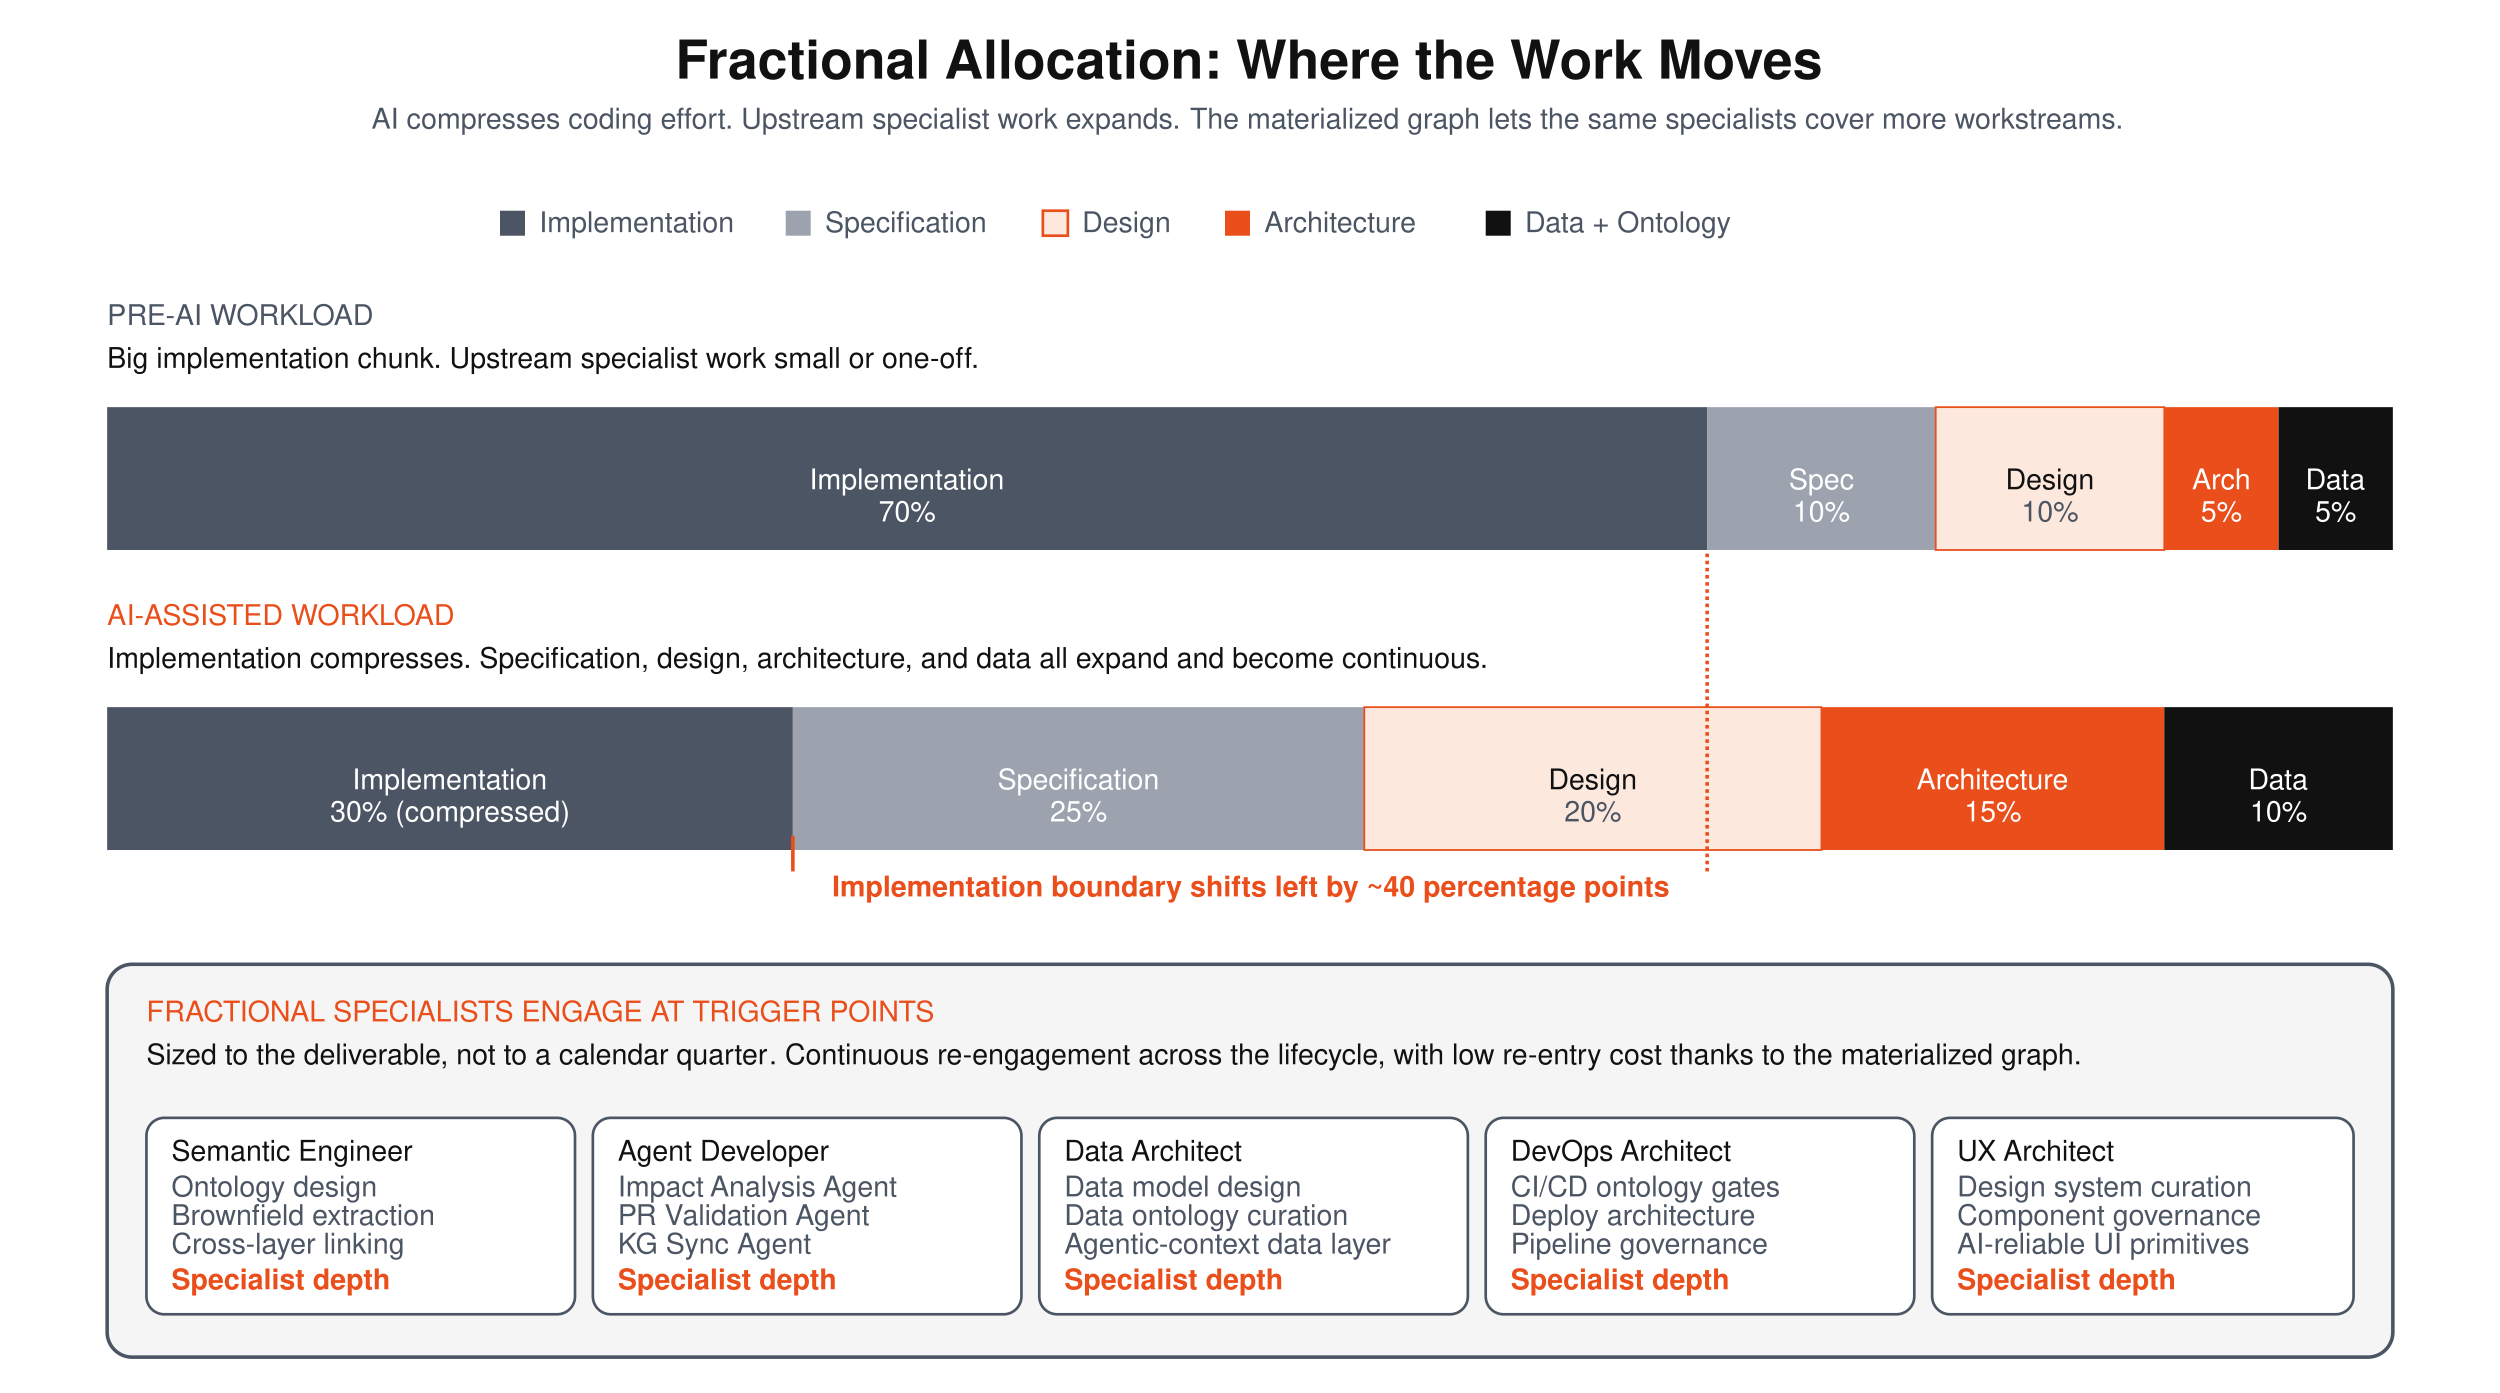
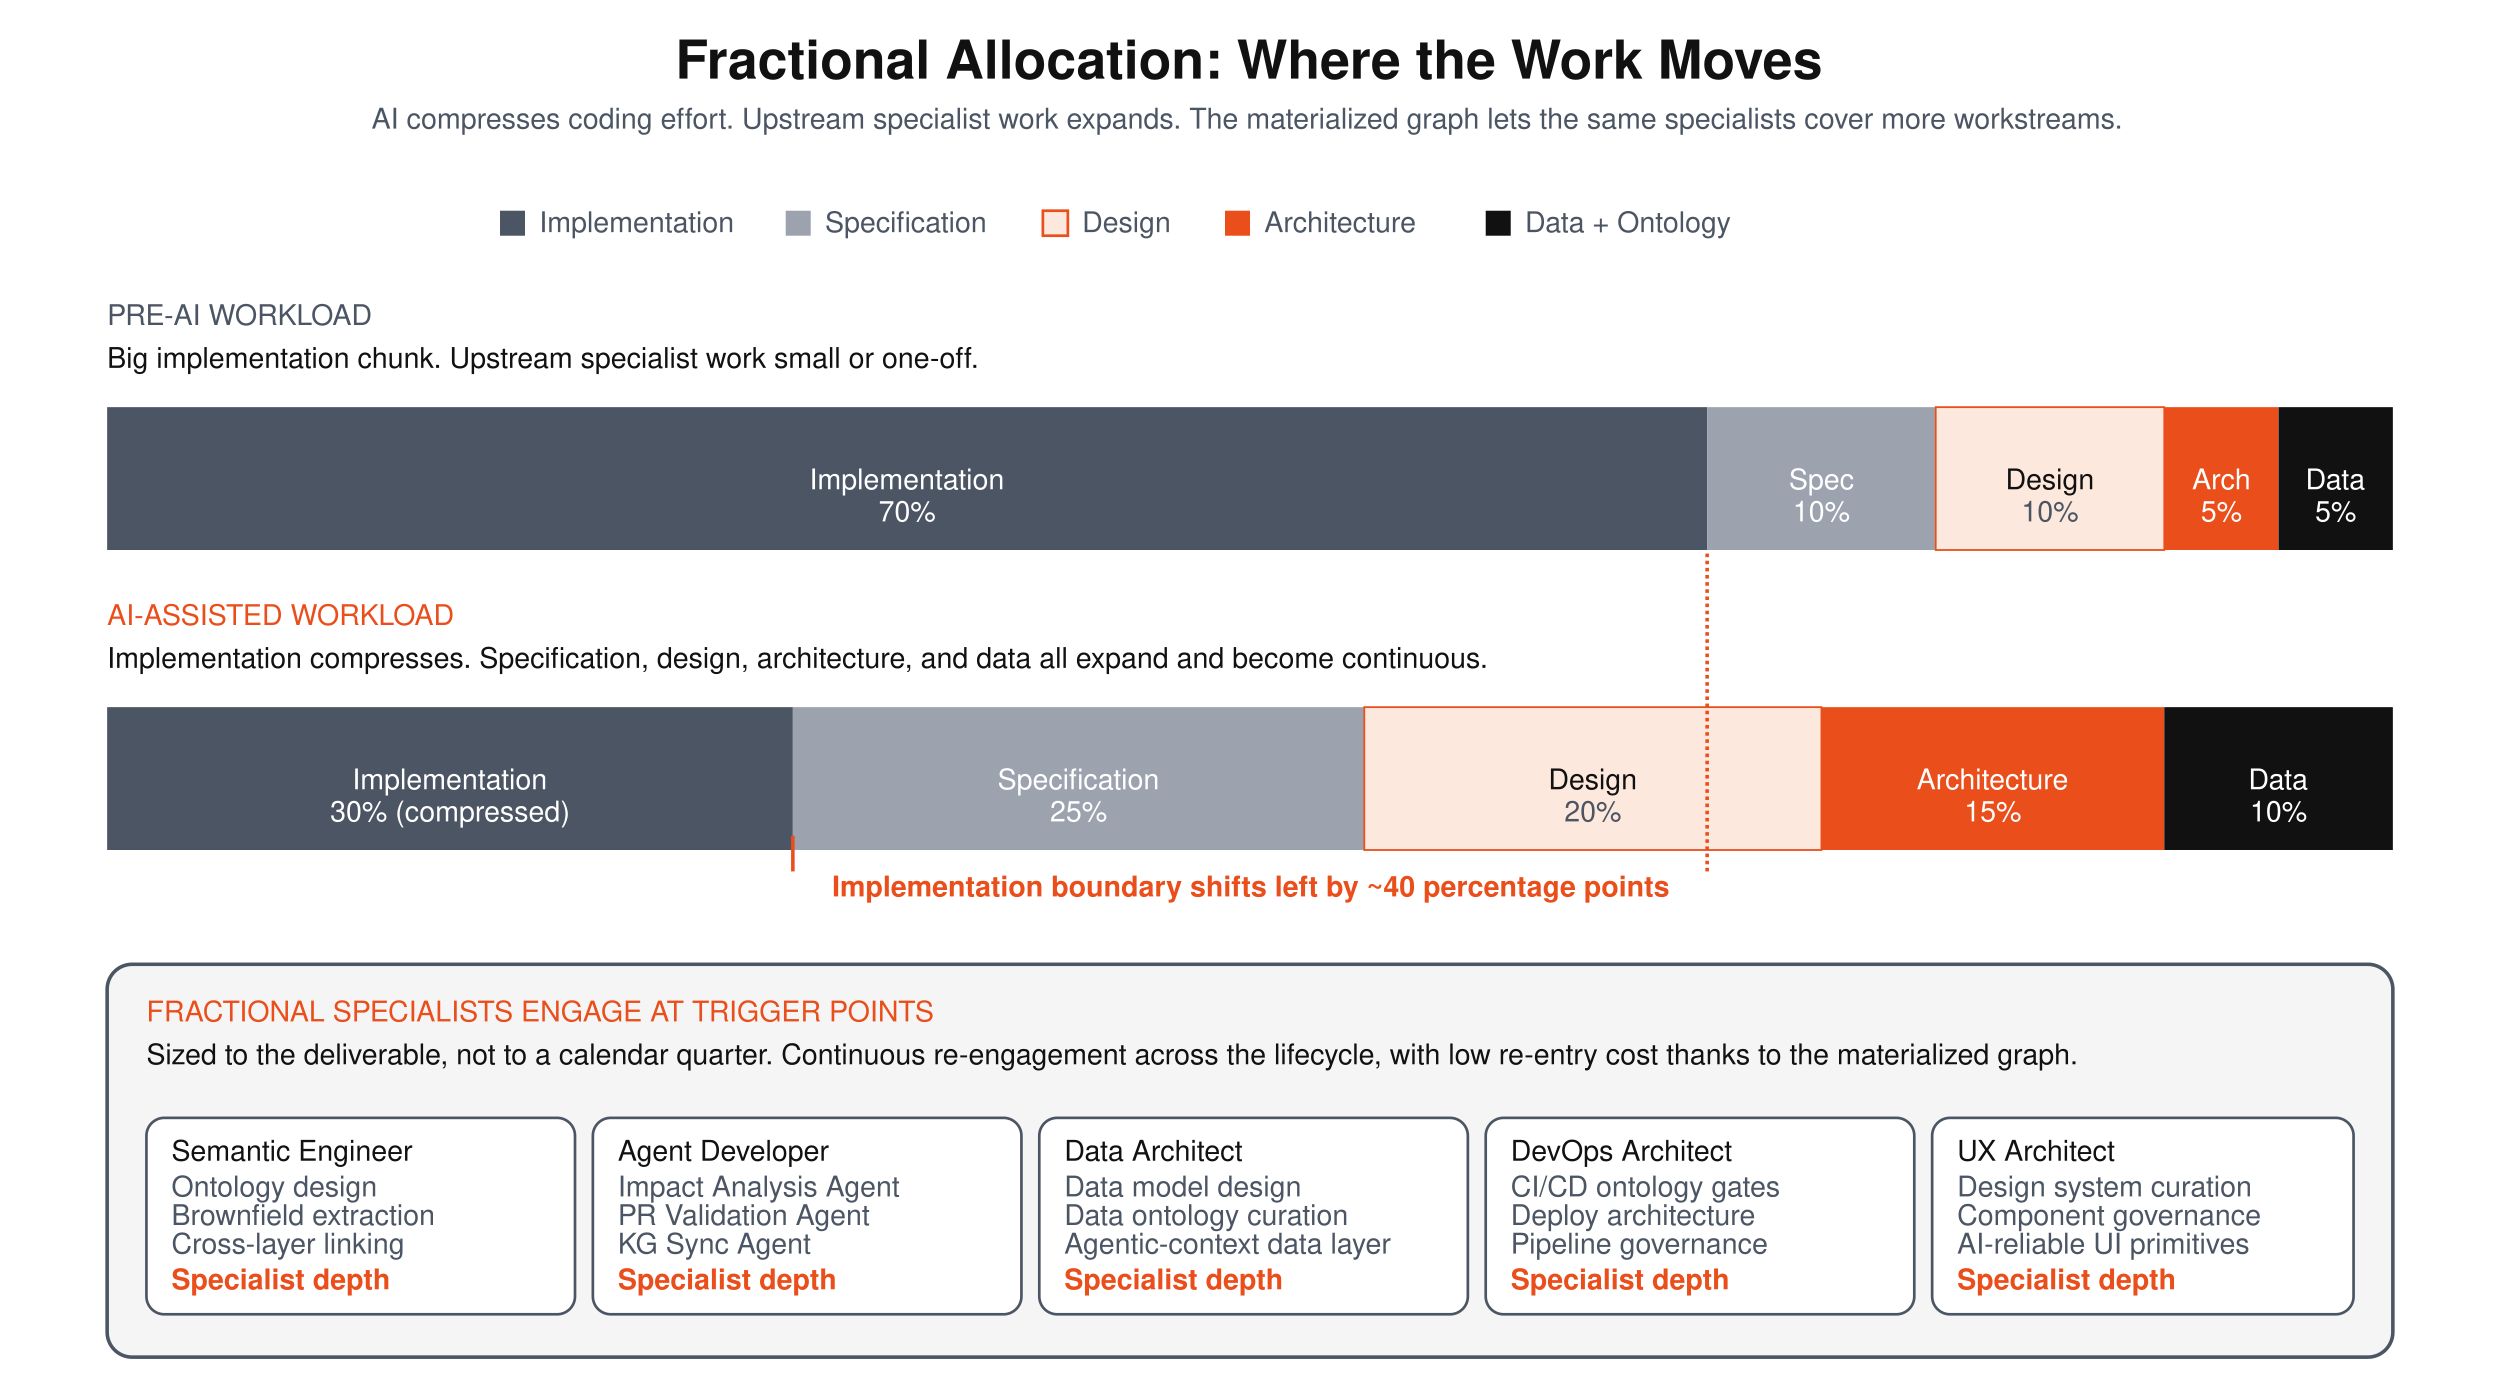
<svg xmlns="http://www.w3.org/2000/svg" viewBox="0 0 1400 780" preserveAspectRatio="xMidYMid meet" width="1400px" height="780px" version="1.1" xml:space="preserve" style="fill-rule:evenodd;clip-rule:evenodd;" class="se-svg">
  <g transform="matrix(1,0,0,1,700,44)">
-     <text x="-321.731px" y="0px" style="font-family:'Helvetica-Bold', 'Helvetica';font-weight:700;font-size:30px;fill:var(--se-text,#111111);">Fractional <tspan x="-171.13px -149.465px " y="0px 0px ">Al</tspan>location: Where the W<tspan x="173.342px 191.667px " y="0px 0px ">or</tspan>k Moves</text>
+     <text x="-321.731px" y="0px" style="font-family:'Helvetica-Bold', 'Helvetica';font-weight:700;font-size:30px;fill:var(--se-text,#111111);">Fractional Allocation: Where the Work Moves</text>
  </g>
  <g transform="matrix(1,0,0,1,700,72)">
-     <text x="-491.914px" y="0px" style="font-family:'Helvetica';font-size:16px;fill:var(--se-text-secondary,#4b5563);">AI compresses coding ef<tspan x="-317px -312.555px " y="0px 0px ">fo</tspan>rt. Upstream specialist work expands. <tspan x="-33.617px -23.844px " y="0px 0px ">Th</tspan>e materialized graph lets the same specialists cover more workstreams.</text>
+     <text x="-491.914px" y="0px" style="font-family:'Helvetica';font-size:16px;fill:var(--se-text-secondary,#4b5563);">AI compresses coding effort. Upstream specialist work expands. The materialized graph lets the same specialists cover more workstreams.</text>
  </g>
  <g transform="matrix(1,0,0,1,280,118)">
    <rect x="0" y="0" width="14" height="14" style="fill:var(--se-text-secondary,#4b5563);" />
    <g transform="matrix(1,0,0,1,22,12)">
      <text x="0px" y="0px" style="font-family:'Helvetica';font-size:16px;fill:var(--se-text-secondary,#4b5563);">Implementation</text>
    </g>
    <rect x="160" y="0" width="14" height="14" style="fill:var(--se-panel-stroke,#9ca3af);" />
    <g transform="matrix(1,0,0,1,182,12)">
      <g transform="matrix(16,0,0,16,40.02344,0)">
            </g>
      <g transform="matrix(16,0,0,16,44.46875,0)">
            </g>
      <text x="0px" y="0px" style="font-family:'Helvetica';font-size:16px;fill:var(--se-text-secondary,#4b5563);">Speciﬁcation</text>
    </g>
    <rect x="304" y="0" width="14" height="14" style="fill:var(--se-accent-fill,#FDE8DD);stroke:var(--se-accent,#E94E1B);stroke-width:1.5px;" />
    <g transform="matrix(1,0,0,1,326,12)">
      <text x="0px" y="0px" style="font-family:'Helvetica';font-size:16px;fill:var(--se-text-secondary,#4b5563);">Design</text>
    </g>
    <rect x="406" y="0" width="14" height="14" style="fill:var(--se-accent,#E94E1B);" />
    <g transform="matrix(1,0,0,1,428,12)">
      <text x="0px" y="0px" style="font-family:'Helvetica';font-size:16px;fill:var(--se-text-secondary,#4b5563);">Architecture</text>
    </g>
    <rect x="552" y="0" width="14" height="14" style="fill:var(--se-text,#111111);" />
    <g transform="matrix(1,0,0,1,574,12)">
      <text x="0px" y="0px" style="font-family:'Helvetica';font-size:16px;fill:var(--se-text-secondary,#4b5563);">Data + Ontology</text>
    </g>
  </g>
  <g transform="matrix(1,0,0,1,60,160)">
    <g transform="matrix(1,0,0,1,0,22)">
-       <text x="0px" y="0px" style="font-family:'Helvetica';font-size:16px;fill:var(--se-text-secondary,#4b5563);">P<tspan x="10.912px 22.707px 33.618px 39.187px 50.098px 54.784px 59.469px 74.811px 87.496px 99.291px 110.202px 119.341px 132.026px 142.938px " y="0px 0px 0px 0px 0px 0px 0px 0px 0px 0px 0px 0px 0px 0px ">RE-AI WORKLOAD</tspan>
-       </text>
+       <text x="0px" y="0px" style="font-family:'Helvetica';font-size:16px;fill:var(--se-text-secondary,#4b5563);">PRE-AI WORKLOAD</text>
    </g>
    <g transform="matrix(1,0,0,1,0,46)">
-       <text x="0px" y="0px" style="font-family:'Helvetica';font-size:16px;fill:var(--se-text,#111111);">Big implementation chunk. Upstream specialist work small or one-of<tspan x="479.914px 484.359px " y="0px 0px ">f.</tspan>
-       </text>
+       <text x="0px" y="0px" style="font-family:'Helvetica';font-size:16px;fill:var(--se-text,#111111);">Big implementation chunk. Upstream specialist work small or one-off.</text>
    </g>
    <g transform="matrix(1,0,0,1,0,68)">
      <rect x="0" y="0" width="896" height="80" style="fill:var(--se-text-secondary,#4b5563);" />
      <g transform="matrix(1,0,0,1,448,46)">
        <text x="-54.695px" y="0px" style="font-family:'Helvetica';font-size:16px;fill:var(--se-box-fill,#ffffff);">Implementation</text>
      </g>
      <g transform="matrix(1,0,0,1,448,64)">
        <text x="-16.012px" y="0px" style="font-family:'Helvetica';font-size:16px;fill:var(--se-box-fill,#ffffff);">70%</text>
      </g>
      <rect x="896" y="0" width="128" height="80" style="fill:var(--se-panel-stroke,#9ca3af);" />
      <g transform="matrix(1,0,0,1,960,46)">
        <text x="-18.234px" y="0px" style="font-family:'Helvetica';font-size:16px;fill:var(--se-box-fill,#ffffff);">Spec</text>
      </g>
      <g transform="matrix(1,0,0,1,960,64)">
        <text x="-16.012px" y="0px" style="font-family:'Helvetica';font-size:16px;fill:var(--se-box-fill,#ffffff);">10%</text>
      </g>
      <rect x="1024" y="0" width="128" height="80" style="fill:var(--se-accent-fill,#FDE8DD);stroke:var(--se-accent,#E94E1B);stroke-width:1px;" />
      <g transform="matrix(1,0,0,1,1088,46)">
        <text x="-24.902px" y="0px" style="font-family:'Helvetica';font-size:16px;fill:var(--se-text,#111111);">Design</text>
      </g>
      <g transform="matrix(1,0,0,1,1088,64)">
        <text x="-16.012px" y="0px" style="font-family:'Helvetica';font-size:16px;fill:var(--se-text-secondary,#4b5563);">10%</text>
      </g>
      <rect x="1152" y="0" width="64" height="80" style="fill:var(--se-accent,#E94E1B);" />
      <g transform="matrix(1,0,0,1,1184,46)">
        <text x="-16.449px" y="0px" style="font-family:'Helvetica';font-size:16px;fill:var(--se-box-fill,#ffffff);">Arch</text>
      </g>
      <g transform="matrix(1,0,0,1,1184,64)">
        <text x="-11.562px" y="0px" style="font-family:'Helvetica';font-size:16px;fill:var(--se-box-fill,#ffffff);">5%</text>
      </g>
      <rect x="1216" y="0" width="64" height="80" style="fill:var(--se-text,#111111);" />
      <g transform="matrix(1,0,0,1,1248,46)">
        <text x="-16.898px" y="0px" style="font-family:'Helvetica';font-size:16px;fill:var(--se-box-fill,#ffffff);">Data</text>
      </g>
      <g transform="matrix(1,0,0,1,1248,64)">
        <text x="-11.562px" y="0px" style="font-family:'Helvetica';font-size:16px;fill:var(--se-box-fill,#ffffff);">5%</text>
      </g>
    </g>
  </g>
  <g transform="matrix(1,0,0,1,60,328)">
    <g transform="matrix(1,0,0,1,0,22)">
-       <text x="0px" y="0px" style="font-family:'Helvetica';font-size:16px;fill:var(--se-accent,#E94E1B);">A<tspan x="10.912px 15.597px 21.165px 32.077px 42.989px 53.901px 58.586px 69.498px 79.512px 90.423px 102.218px 106.903px 122.245px 134.93px 146.725px 157.637px 166.775px 179.461px 190.373px " y="0px 0px 0px 0px 0px 0px 0px 0px 0px 0px 0px 0px 0px 0px 0px 0px 0px 0px 0px ">I-ASSISTED WORKLOAD</tspan>
-       </text>
+       <text x="0px" y="0px" style="font-family:'Helvetica';font-size:16px;fill:var(--se-accent,#E94E1B);">AI-ASSISTED WORKLOAD</text>
    </g>
    <g transform="matrix(1,0,0,1,0,46)">
      <g transform="matrix(16,0,0,16,249,0)">
            </g>
      <g transform="matrix(16,0,0,16,253.4453,0)">
            </g>
      <text x="0px" y="0px" style="font-family:'Helvetica';font-size:16px;fill:var(--se-text,#111111);">Implementation compresses. Speciﬁcation, design, architecture, and data all expand and become continuous.</text>
    </g>
    <g transform="matrix(1,0,0,1,0,68)">
      <rect x="0" y="0" width="384" height="80" style="fill:var(--se-text-secondary,#4b5563);" />
      <g transform="matrix(1,0,0,1,192,46)">
        <text x="-54.695px" y="0px" style="font-family:'Helvetica';font-size:16px;fill:var(--se-box-fill,#ffffff);">Implementation</text>
      </g>
      <g transform="matrix(1,0,0,1,192,64)">
        <text x="-67.137px" y="0px" style="font-family:'Helvetica';font-size:16px;fill:var(--se-box-fill,#ffffff);">30% (compressed)</text>
      </g>
      <rect x="384" y="0" width="320" height="80" style="fill:var(--se-panel-stroke,#9ca3af);" />
      <g transform="matrix(1,0,0,1,544,46)">
        <g transform="matrix(16,0,0,16,-5.335938,0)">
                </g>
        <g transform="matrix(16,0,0,16,-0.890625,0)">
                </g>
        <text x="-45.359px" y="0px" style="font-family:'Helvetica';font-size:16px;fill:var(--se-box-fill,#ffffff);">Speciﬁcation</text>
      </g>
      <g transform="matrix(1,0,0,1,544,64)">
        <text x="-16.012px" y="0px" style="font-family:'Helvetica';font-size:16px;fill:var(--se-box-fill,#ffffff);">25%</text>
      </g>
      <rect x="704" y="0" width="256" height="80" style="fill:var(--se-accent-fill,#FDE8DD);stroke:var(--se-accent,#E94E1B);stroke-width:1px;" />
      <g transform="matrix(1,0,0,1,832,46)">
        <text x="-24.902px" y="0px" style="font-family:'Helvetica';font-size:16px;fill:var(--se-text,#111111);">Design</text>
      </g>
      <g transform="matrix(1,0,0,1,832,64)">
        <text x="-16.012px" y="0px" style="font-family:'Helvetica';font-size:16px;fill:var(--se-text-secondary,#4b5563);">20%</text>
      </g>
      <rect x="960" y="0" width="192" height="80" style="fill:var(--se-accent,#E94E1B);" />
      <g transform="matrix(1,0,0,1,1056,46)">
        <text x="-42.684px" y="0px" style="font-family:'Helvetica';font-size:16px;fill:var(--se-box-fill,#ffffff);">Architecture</text>
      </g>
      <g transform="matrix(1,0,0,1,1056,64)">
        <text x="-16.012px" y="0px" style="font-family:'Helvetica';font-size:16px;fill:var(--se-box-fill,#ffffff);">15%</text>
      </g>
      <rect x="1152" y="0" width="128" height="80" style="fill:var(--se-text,#111111);" />
      <g transform="matrix(1,0,0,1,1216,46)">
        <text x="-16.898px" y="0px" style="font-family:'Helvetica';font-size:16px;fill:var(--se-box-fill,#ffffff);">Data</text>
      </g>
      <g transform="matrix(1,0,0,1,1216,64)">
        <text x="-16.012px" y="0px" style="font-family:'Helvetica';font-size:16px;fill:var(--se-box-fill,#ffffff);">10%</text>
      </g>
    </g>
  </g>
  <g transform="matrix(1,0,0,1,60,488)">
    <path d="M384,0L384,-20" style="fill:none;fill-rule:nonzero;stroke:var(--se-accent,#E94E1B);stroke-width:2px;" />
    <path d="M896,0L896,-180" style="fill:none;fill-rule:nonzero;stroke:var(--se-accent,#E94E1B);stroke-width:2px;stroke-dasharray:2,2;" />
    <g transform="matrix(1,0,0,1,640,14)">
      <text x="-234.043px" y="0px" style="font-family:'Helvetica-Bold', 'Helvetica';font-weight:700;font-size:16px;fill:var(--se-accent,#E94E1B);">Implementation boundary shifts left by ~40 percentage points</text>
    </g>
  </g>
  <g transform="matrix(1,0,0,1,60,540)">
    <path d="M1280,14L1280,206C1280,213.727 1273.727,220 1266,220L14,220C6.273,220 0,213.727 0,206L0,14C0,6.273 6.273,0 14,0L1266,0C1273.727,0 1280,6.273 1280,14Z" style="fill:var(--se-panel-fill,#f5f5f5);stroke:var(--se-text-secondary,#4b5563);stroke-width:2px;" />
    <g transform="matrix(1,0,0,1,22,32)">
-       <text x="0px" y="0px" style="font-family:'Helvetica';font-size:16px;fill:var(--se-accent,#E94E1B);">F<tspan x="10.013px 21.808px 32.72px 44.515px 54.528px 59.213px 71.899px 83.693px 94.605px 103.158px 107.843px 118.755px 129.667px 140.579px 152.373px 157.059px 167.971px 177.109px 181.794px 192.706px 202.72px 213.632px 218.317px 229.229px 241.023px 253.709px 264.621px 277.306px 288.218px 292.028px 301.76px 311.493px 315.897px 325.91px 337.705px 342.39px 355.075px 367.761px 378.673px 390.467px 395.153px 406.064px 418.75px 423.435px 435.23px 445.243px " y="0px 0px 0px 0px 0px 0px 0px 0px 0px 0px 0px 0px 0px 0px 0px 0px 0px 0px 0px 0px 0px 0px 0px 0px 0px 0px 0px 0px 0px 0px 0px 0px 0px 0px 0px 0px 0px 0px 0px 0px 0px 0px 0px 0px 0px 0px ">RACTIONAL SPECIALISTS ENGAGE AT TRIGGER POINTS</tspan>
-       </text>
+       <text x="0px" y="0px" style="font-family:'Helvetica';font-size:16px;fill:var(--se-accent,#E94E1B);">FRACTIONAL SPECIALISTS ENGAGE AT TRIGGER POINTS</text>
    </g>
    <g transform="matrix(1,0,0,1,22,56)">
-       <text x="0px" y="0px" style="font-family:'Helvetica';font-size:16px;fill:var(--se-text,#111111);">Sized to the deliverable, not to a calendar quarter<tspan x="348.68px 353.125px " y="0px 0px ">. </tspan>Continuous re-engagement across the lifecycle, with low re-entry cost thanks to the materialized graph.</text>
+       <text x="0px" y="0px" style="font-family:'Helvetica';font-size:16px;fill:var(--se-text,#111111);">Sized to the deliverable, not to a calendar quarter. Continuous re-engagement across the lifecycle, with low re-entry cost thanks to the materialized graph.</text>
    </g>
    <g transform="matrix(1,0,0,1,22,86)">
      <g>
        <path d="M240,10L240,100C240,105.519 235.519,110 230,110L10,110C4.481,110 0,105.519 0,100L0,10C0,4.481 4.481,0 10,0L230,0C235.519,0 240,4.481 240,10Z" style="fill:var(--se-box-fill,#ffffff);stroke:var(--se-text-secondary,#4b5563);stroke-width:1.5px;" />
        <g transform="matrix(1,0,0,1,14,24)">
          <text x="0px" y="0px" style="font-family:'Helvetica';font-size:16px;fill:var(--se-text,#111111);">Semantic Engineer</text>
        </g>
        <g transform="matrix(1,0,0,1,14,44)">
          <text x="0px" y="0px" style="font-family:'Helvetica';font-size:16px;fill:var(--se-text-secondary,#4b5563);">Ontology design</text>
        </g>
        <g transform="matrix(1,0,0,1,14,60)">
          <g transform="matrix(16,0,0,16,45.35156,0)">
                    </g>
          <g transform="matrix(16,0,0,16,49.79688,0)">
                    </g>
          <text x="0px" y="0px" style="font-family:'Helvetica';font-size:16px;fill:var(--se-text-secondary,#4b5563);">Brownﬁeld extraction</text>
        </g>
        <g transform="matrix(1,0,0,1,14,76)">
          <text x="0px" y="0px" style="font-family:'Helvetica';font-size:16px;fill:var(--se-text-secondary,#4b5563);">Cross-layer linking</text>
        </g>
        <g transform="matrix(1,0,0,1,14,96)">
          <text x="0px" y="0px" style="font-family:'Helvetica-Bold', 'Helvetica';font-weight:700;font-size:16px;fill:var(--se-accent,#E94E1B);">Specialist depth</text>
        </g>
      </g>
      <g transform="matrix(1,0,0,1,250,0)">
        <path d="M240,10L240,100C240,105.519 235.519,110 230,110L10,110C4.481,110 0,105.519 0,100L0,10C0,4.481 4.481,0 10,0L230,0C235.519,0 240,4.481 240,10Z" style="fill:var(--se-box-fill,#ffffff);stroke:var(--se-text-secondary,#4b5563);stroke-width:1.5px;" />
        <g transform="matrix(1,0,0,1,14,24)">
          <text x="0px" y="0px" style="font-family:'Helvetica';font-size:16px;fill:var(--se-text,#111111);">Agent Developer</text>
        </g>
        <g transform="matrix(1,0,0,1,14,44)">
-           <text x="0px" y="0px" style="font-family:'Helvetica';font-size:16px;fill:var(--se-text-secondary,#4b5563);">Impact <tspan x="51.586px 62.258px " y="0px 0px ">An</tspan>alysis <tspan x="114.734px 125.406px " y="0px 0px ">Ag</tspan>ent</text>
-         </g>
-         <g transform="matrix(1,0,0,1,14,60)">
-           <text x="0px" y="0px" style="font-family:'Helvetica';font-size:16px;fill:var(--se-text-secondary,#4b5563);">PR V<tspan x="36.164px 45.062px " y="0px 0px ">al</tspan>idation <tspan x="99.336px 110.008px " y="0px 0px ">Ag</tspan>ent</text>
-         </g>
-         <g transform="matrix(1,0,0,1,14,76)">
-           <text x="0px" y="0px" style="font-family:'Helvetica';font-size:16px;fill:var(--se-text-secondary,#4b5563);">KG Sync <tspan x="66.703px 77.375px " y="0px 0px ">Ag</tspan>ent</text>
+           <text x="0px" y="0px" style="font-family:'Helvetica';font-size:16px;fill:var(--se-text-secondary,#4b5563);">Impact Analysis Agent</text>
+         </g>
+         <g transform="matrix(1,0,0,1,14,60)">
+           <text x="0px" y="0px" style="font-family:'Helvetica';font-size:16px;fill:var(--se-text-secondary,#4b5563);">PR Validation Agent</text>
+         </g>
+         <g transform="matrix(1,0,0,1,14,76)">
+           <text x="0px" y="0px" style="font-family:'Helvetica';font-size:16px;fill:var(--se-text-secondary,#4b5563);">KG Sync Agent</text>
        </g>
        <g transform="matrix(1,0,0,1,14,96)">
          <text x="0px" y="0px" style="font-family:'Helvetica-Bold', 'Helvetica';font-weight:700;font-size:16px;fill:var(--se-accent,#E94E1B);">Specialist depth</text>
        </g>
      </g>
      <g transform="matrix(1,0,0,1,500,0)">
        <path d="M240,10L240,100C240,105.519 235.519,110 230,110L10,110C4.481,110 0,105.519 0,100L0,10C0,4.481 4.481,0 10,0L230,0C235.519,0 240,4.481 240,10Z" style="fill:var(--se-box-fill,#ffffff);stroke:var(--se-text-secondary,#4b5563);stroke-width:1.5px;" />
        <g transform="matrix(1,0,0,1,14,24)">
-           <text x="0px" y="0px" style="font-family:'Helvetica';font-size:16px;fill:var(--se-text,#111111);">Data <tspan x="37.367px 48.039px " y="0px 0px ">Ar</tspan>chitect</text>
+           <text x="0px" y="0px" style="font-family:'Helvetica';font-size:16px;fill:var(--se-text,#111111);">Data Architect</text>
        </g>
        <g transform="matrix(1,0,0,1,14,44)">
          <text x="0px" y="0px" style="font-family:'Helvetica';font-size:16px;fill:var(--se-text-secondary,#4b5563);">Data model design</text>
        </g>
        <g transform="matrix(1,0,0,1,14,60)">
          <text x="0px" y="0px" style="font-family:'Helvetica';font-size:16px;fill:var(--se-text-secondary,#4b5563);">Data ontology curation</text>
        </g>
        <g transform="matrix(1,0,0,1,14,76)">
          <text x="0px" y="0px" style="font-family:'Helvetica';font-size:16px;fill:var(--se-text-secondary,#4b5563);">Agentic-context data layer</text>
        </g>
        <g transform="matrix(1,0,0,1,14,96)">
          <text x="0px" y="0px" style="font-family:'Helvetica-Bold', 'Helvetica';font-weight:700;font-size:16px;fill:var(--se-accent,#E94E1B);">Specialist depth</text>
        </g>
      </g>
      <g transform="matrix(1,0,0,1,750,0)">
        <path d="M240,10L240,100C240,105.519 235.519,110 230,110L10,110C4.481,110 0,105.519 0,100L0,10C0,4.481 4.481,0 10,0L230,0C235.519,0 240,4.481 240,10Z" style="fill:var(--se-box-fill,#ffffff);stroke:var(--se-text-secondary,#4b5563);stroke-width:1.5px;" />
        <g transform="matrix(1,0,0,1,14,24)">
-           <text x="0px" y="0px" style="font-family:'Helvetica';font-size:16px;fill:var(--se-text,#111111);">DevOps <tspan x="61.367px 72.039px " y="0px 0px ">Ar</tspan>chitect</text>
+           <text x="0px" y="0px" style="font-family:'Helvetica';font-size:16px;fill:var(--se-text,#111111);">DevOps Architect</text>
        </g>
        <g transform="matrix(1,0,0,1,14,44)">
          <text x="0px" y="0px" style="font-family:'Helvetica';font-size:16px;fill:var(--se-text-secondary,#4b5563);">CI/CD ontology gates</text>
        </g>
        <g transform="matrix(1,0,0,1,14,60)">
          <text x="0px" y="0px" style="font-family:'Helvetica';font-size:16px;fill:var(--se-text-secondary,#4b5563);">Deploy architecture</text>
        </g>
        <g transform="matrix(1,0,0,1,14,76)">
          <text x="0px" y="0px" style="font-family:'Helvetica';font-size:16px;fill:var(--se-text-secondary,#4b5563);">Pipeline governance</text>
        </g>
        <g transform="matrix(1,0,0,1,14,96)">
          <text x="0px" y="0px" style="font-family:'Helvetica-Bold', 'Helvetica';font-weight:700;font-size:16px;fill:var(--se-accent,#E94E1B);">Specialist depth</text>
        </g>
      </g>
      <g transform="matrix(1,0,0,1,1000,0)">
        <path d="M236,10L236,100C236,105.519 231.519,110 226,110L10,110C4.481,110 0,105.519 0,100L0,10C0,4.481 4.481,0 10,0L226,0C231.519,0 236,4.481 236,10Z" style="fill:var(--se-box-fill,#ffffff);stroke:var(--se-text-secondary,#4b5563);stroke-width:1.5px;" />
        <g transform="matrix(1,0,0,1,14,24)">
-           <text x="0px" y="0px" style="font-family:'Helvetica';font-size:16px;fill:var(--se-text,#111111);">UX <tspan x="25.797px 36.469px " y="0px 0px ">Ar</tspan>chitect</text>
+           <text x="0px" y="0px" style="font-family:'Helvetica';font-size:16px;fill:var(--se-text,#111111);">UX Architect</text>
        </g>
        <g transform="matrix(1,0,0,1,14,44)">
          <text x="0px" y="0px" style="font-family:'Helvetica';font-size:16px;fill:var(--se-text-secondary,#4b5563);">Design system curation</text>
        </g>
        <g transform="matrix(1,0,0,1,14,60)">
          <text x="0px" y="0px" style="font-family:'Helvetica';font-size:16px;fill:var(--se-text-secondary,#4b5563);">Component governance</text>
        </g>
        <g transform="matrix(1,0,0,1,14,76)">
          <text x="0px" y="0px" style="font-family:'Helvetica';font-size:16px;fill:var(--se-text-secondary,#4b5563);">AI-reliable UI primitives</text>
        </g>
        <g transform="matrix(1,0,0,1,14,96)">
          <text x="0px" y="0px" style="font-family:'Helvetica-Bold', 'Helvetica';font-weight:700;font-size:16px;fill:var(--se-accent,#E94E1B);">Specialist depth</text>
        </g>
      </g>
    </g>
  </g>
</svg>
